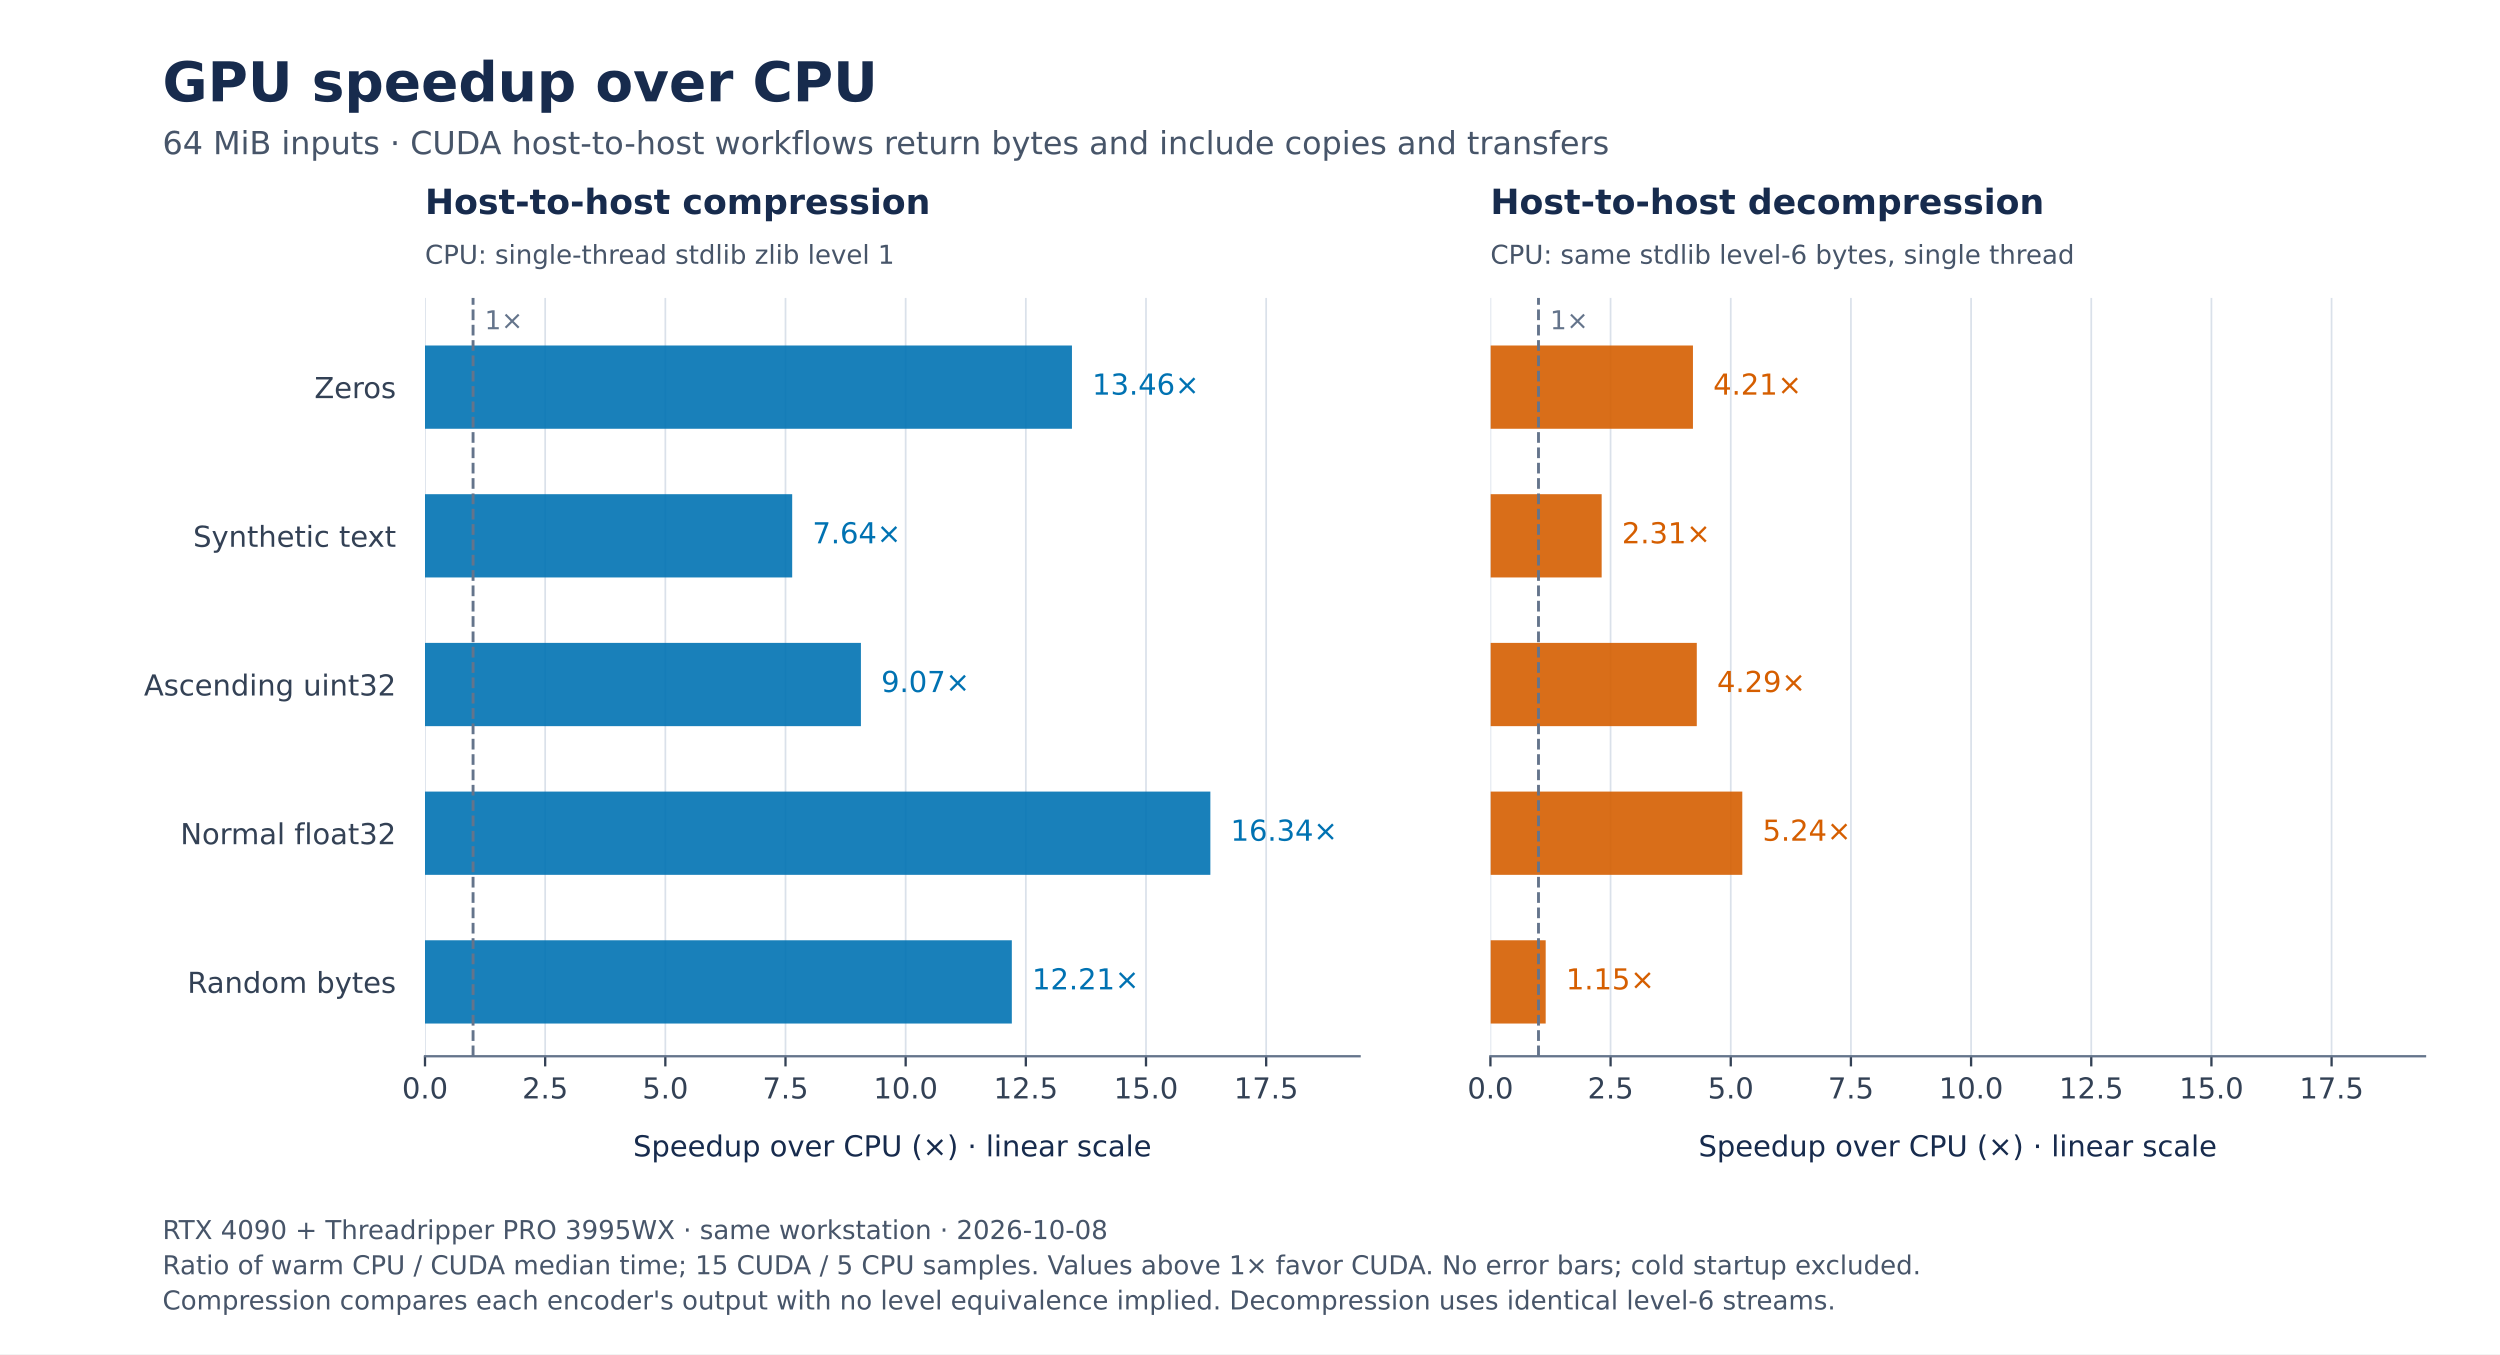
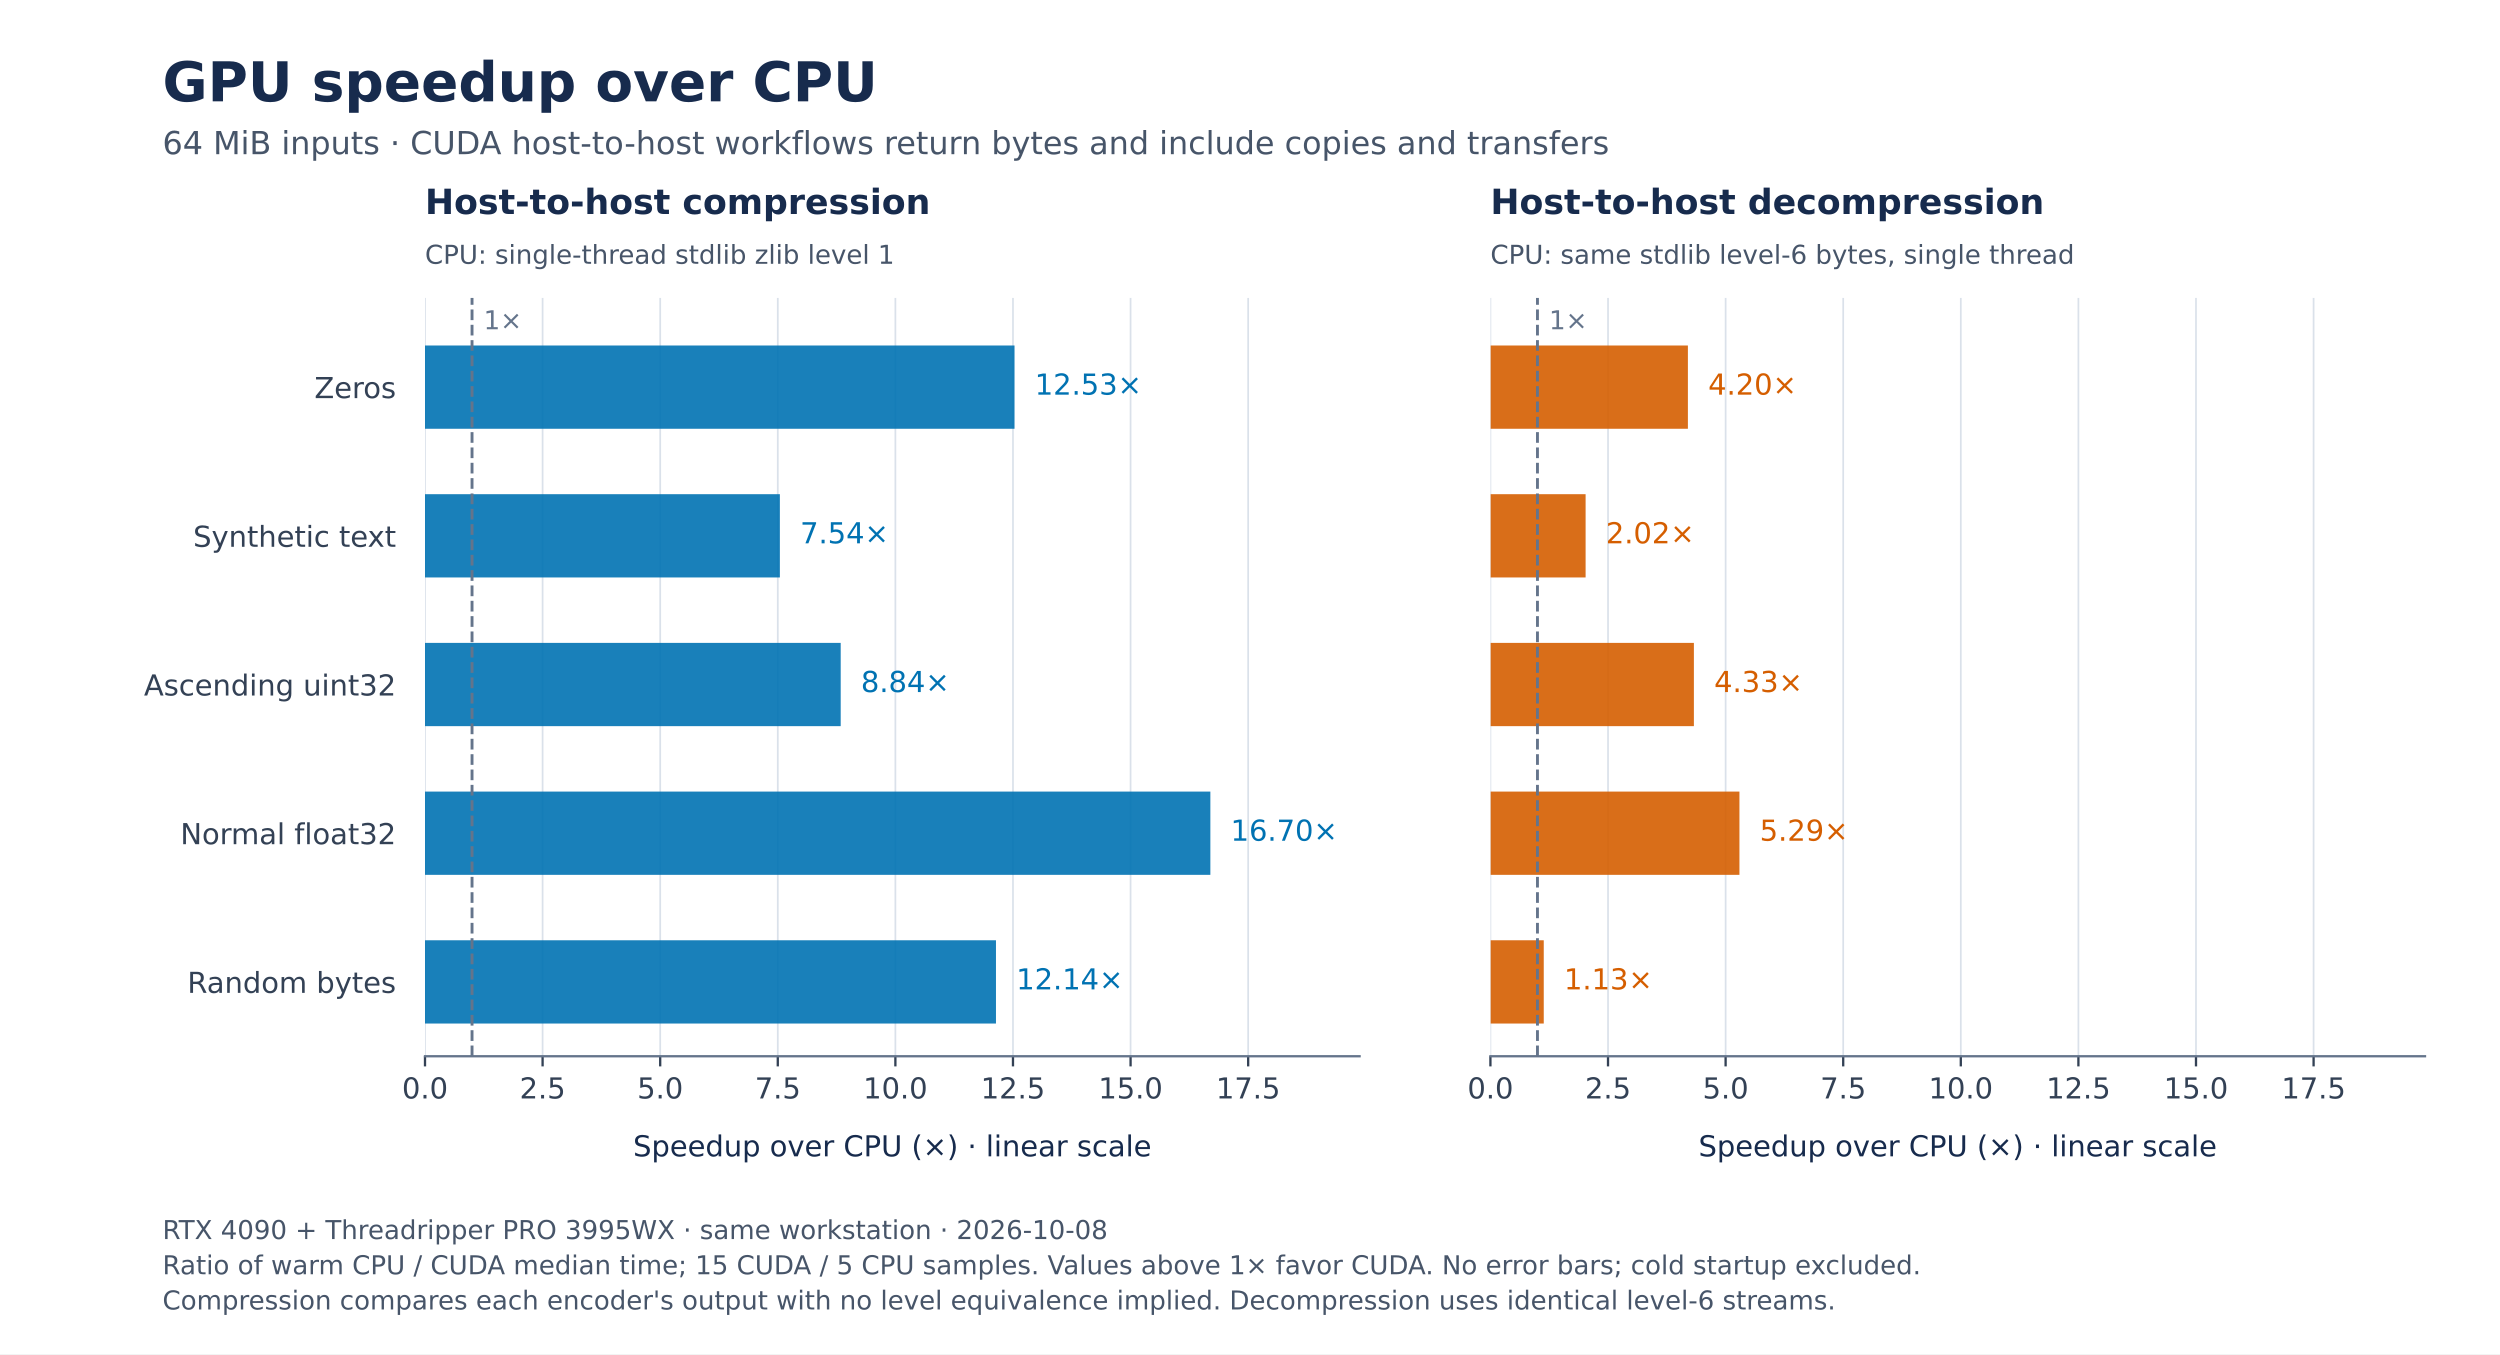
<svg xmlns="http://www.w3.org/2000/svg" xmlns:xlink="http://www.w3.org/1999/xlink" width="864pt" height="468pt" viewBox="0 0 864 468" version="1.1">
  <defs>
    <style type="text/css">*{stroke-linejoin: round; stroke-linecap: butt}</style>
  </defs>
  <g id="figure_1">
    <g id="patch_1">
      <path d="M 0 468 L 864 468 L 864 0 L 0 0 z " style="fill: #ffffff" />
    </g>
    <g id="axes_1">
      <g id="patch_2">
        <path d="M 146.88 365.04 L 469.871 365.04 L 469.871 102.96 L 146.88 102.96 z " style="fill: #ffffff" />
      </g>
      <g id="matplotlib.axis_1">
        <g id="xtick_1">
          <g id="line2d_1">
            <path d="M 146.88 365.04 L 146.88 102.96 " clip-path="url(#p2e2765085f)" style="fill: none; stroke: #cbd5e1; stroke-opacity: 0.7; stroke-width: 0.6; stroke-linecap: square" />
          </g>
          <g id="line2d_2">
            <defs>
              <path id="mdb11cd550d" d="M 0 0 L 0 3.5 " style="stroke: #334155; stroke-width: 0.8" />
            </defs>
            <g>
              <use xlink:href="#mdb11cd550d" x="146.88" y="365.04" style="fill: #334155; stroke: #334155; stroke-width: 0.8" />
            </g>
          </g>
          <g id="text_1">
            <text style="font-size: 10px; font-family: 'DejaVu Sans'; text-anchor: middle; fill: #334155" x="146.88" y="379.638" transform="rotate(-0 146.88 379.6377)">0.0</text>
          </g>
        </g>
        <g id="xtick_2">
          <g id="line2d_3">
-             <path d="M 188.41 365.04 L 188.41 102.96 " clip-path="url(#p2e2765085f)" style="fill: none; stroke: #cbd5e1; stroke-opacity: 0.7; stroke-width: 0.6; stroke-linecap: square" />
+             <path d="M 187.521 365.04 L 187.521 102.96 " clip-path="url(#p2e2765085f)" style="fill: none; stroke: #cbd5e1; stroke-opacity: 0.7; stroke-width: 0.6; stroke-linecap: square" />
          </g>
          <g id="line2d_4">
            <g>
-               <use xlink:href="#mdb11cd550d" x="188.41" y="365.04" style="fill: #334155; stroke: #334155; stroke-width: 0.8" />
+               <use xlink:href="#mdb11cd550d" x="187.521" y="365.04" style="fill: #334155; stroke: #334155; stroke-width: 0.8" />
            </g>
          </g>
          <g id="text_2">
-             <text style="font-size: 10px; font-family: 'DejaVu Sans'; text-anchor: middle; fill: #334155" x="188.41" y="379.638" transform="rotate(-0 188.4095 379.6377)">2.5</text>
+             <text style="font-size: 10px; font-family: 'DejaVu Sans'; text-anchor: middle; fill: #334155" x="187.521" y="379.638" transform="rotate(-0 187.5211 379.6377)">2.5</text>
          </g>
        </g>
        <g id="xtick_3">
          <g id="line2d_5">
-             <path d="M 229.939 365.04 L 229.939 102.96 " clip-path="url(#p2e2765085f)" style="fill: none; stroke: #cbd5e1; stroke-opacity: 0.7; stroke-width: 0.6; stroke-linecap: square" />
+             <path d="M 228.162 365.04 L 228.162 102.96 " clip-path="url(#p2e2765085f)" style="fill: none; stroke: #cbd5e1; stroke-opacity: 0.7; stroke-width: 0.6; stroke-linecap: square" />
          </g>
          <g id="line2d_6">
            <g>
-               <use xlink:href="#mdb11cd550d" x="229.939" y="365.04" style="fill: #334155; stroke: #334155; stroke-width: 0.8" />
+               <use xlink:href="#mdb11cd550d" x="228.162" y="365.04" style="fill: #334155; stroke: #334155; stroke-width: 0.8" />
            </g>
          </g>
          <g id="text_3">
-             <text style="font-size: 10px; font-family: 'DejaVu Sans'; text-anchor: middle; fill: #334155" x="229.939" y="379.638" transform="rotate(-0 229.9391 379.6377)">5.0</text>
+             <text style="font-size: 10px; font-family: 'DejaVu Sans'; text-anchor: middle; fill: #334155" x="228.162" y="379.638" transform="rotate(-0 228.1621 379.6377)">5.0</text>
          </g>
        </g>
        <g id="xtick_4">
          <g id="line2d_7">
-             <path d="M 271.469 365.04 L 271.469 102.96 " clip-path="url(#p2e2765085f)" style="fill: none; stroke: #cbd5e1; stroke-opacity: 0.7; stroke-width: 0.6; stroke-linecap: square" />
+             <path d="M 268.803 365.04 L 268.803 102.96 " clip-path="url(#p2e2765085f)" style="fill: none; stroke: #cbd5e1; stroke-opacity: 0.7; stroke-width: 0.6; stroke-linecap: square" />
          </g>
          <g id="line2d_8">
            <g>
-               <use xlink:href="#mdb11cd550d" x="271.469" y="365.04" style="fill: #334155; stroke: #334155; stroke-width: 0.8" />
+               <use xlink:href="#mdb11cd550d" x="268.803" y="365.04" style="fill: #334155; stroke: #334155; stroke-width: 0.8" />
            </g>
          </g>
          <g id="text_4">
-             <text style="font-size: 10px; font-family: 'DejaVu Sans'; text-anchor: middle; fill: #334155" x="271.469" y="379.638" transform="rotate(-0 271.4686 379.6377)">7.5</text>
+             <text style="font-size: 10px; font-family: 'DejaVu Sans'; text-anchor: middle; fill: #334155" x="268.803" y="379.638" transform="rotate(-0 268.8032 379.6377)">7.5</text>
          </g>
        </g>
        <g id="xtick_5">
          <g id="line2d_9">
-             <path d="M 312.998 365.04 L 312.998 102.96 " clip-path="url(#p2e2765085f)" style="fill: none; stroke: #cbd5e1; stroke-opacity: 0.7; stroke-width: 0.6; stroke-linecap: square" />
+             <path d="M 309.444 365.04 L 309.444 102.96 " clip-path="url(#p2e2765085f)" style="fill: none; stroke: #cbd5e1; stroke-opacity: 0.7; stroke-width: 0.6; stroke-linecap: square" />
          </g>
          <g id="line2d_10">
            <g>
-               <use xlink:href="#mdb11cd550d" x="312.998" y="365.04" style="fill: #334155; stroke: #334155; stroke-width: 0.8" />
+               <use xlink:href="#mdb11cd550d" x="309.444" y="365.04" style="fill: #334155; stroke: #334155; stroke-width: 0.8" />
            </g>
          </g>
          <g id="text_5">
-             <text style="font-size: 10px; font-family: 'DejaVu Sans'; text-anchor: middle; fill: #334155" x="312.998" y="379.638" transform="rotate(-0 312.9981 379.6377)">10.0</text>
+             <text style="font-size: 10px; font-family: 'DejaVu Sans'; text-anchor: middle; fill: #334155" x="309.444" y="379.638" transform="rotate(-0 309.4442 379.6377)">10.0</text>
          </g>
        </g>
        <g id="xtick_6">
          <g id="line2d_11">
-             <path d="M 354.528 365.04 L 354.528 102.96 " clip-path="url(#p2e2765085f)" style="fill: none; stroke: #cbd5e1; stroke-opacity: 0.7; stroke-width: 0.6; stroke-linecap: square" />
+             <path d="M 350.085 365.04 L 350.085 102.96 " clip-path="url(#p2e2765085f)" style="fill: none; stroke: #cbd5e1; stroke-opacity: 0.7; stroke-width: 0.6; stroke-linecap: square" />
          </g>
          <g id="line2d_12">
            <g>
-               <use xlink:href="#mdb11cd550d" x="354.528" y="365.04" style="fill: #334155; stroke: #334155; stroke-width: 0.8" />
+               <use xlink:href="#mdb11cd550d" x="350.085" y="365.04" style="fill: #334155; stroke: #334155; stroke-width: 0.8" />
            </g>
          </g>
          <g id="text_6">
-             <text style="font-size: 10px; font-family: 'DejaVu Sans'; text-anchor: middle; fill: #334155" x="354.528" y="379.638" transform="rotate(-0 354.5277 379.6377)">12.5</text>
+             <text style="font-size: 10px; font-family: 'DejaVu Sans'; text-anchor: middle; fill: #334155" x="350.085" y="379.638" transform="rotate(-0 350.0853 379.6377)">12.5</text>
          </g>
        </g>
        <g id="xtick_7">
          <g id="line2d_13">
-             <path d="M 396.057 365.04 L 396.057 102.96 " clip-path="url(#p2e2765085f)" style="fill: none; stroke: #cbd5e1; stroke-opacity: 0.7; stroke-width: 0.6; stroke-linecap: square" />
+             <path d="M 390.726 365.04 L 390.726 102.96 " clip-path="url(#p2e2765085f)" style="fill: none; stroke: #cbd5e1; stroke-opacity: 0.7; stroke-width: 0.6; stroke-linecap: square" />
          </g>
          <g id="line2d_14">
            <g>
-               <use xlink:href="#mdb11cd550d" x="396.057" y="365.04" style="fill: #334155; stroke: #334155; stroke-width: 0.8" />
+               <use xlink:href="#mdb11cd550d" x="390.726" y="365.04" style="fill: #334155; stroke: #334155; stroke-width: 0.8" />
            </g>
          </g>
          <g id="text_7">
-             <text style="font-size: 10px; font-family: 'DejaVu Sans'; text-anchor: middle; fill: #334155" x="396.057" y="379.638" transform="rotate(-0 396.0572 379.6377)">15.0</text>
+             <text style="font-size: 10px; font-family: 'DejaVu Sans'; text-anchor: middle; fill: #334155" x="390.726" y="379.638" transform="rotate(-0 390.7263 379.6377)">15.0</text>
          </g>
        </g>
        <g id="xtick_8">
          <g id="line2d_15">
-             <path d="M 437.587 365.04 L 437.587 102.96 " clip-path="url(#p2e2765085f)" style="fill: none; stroke: #cbd5e1; stroke-opacity: 0.7; stroke-width: 0.6; stroke-linecap: square" />
+             <path d="M 431.367 365.04 L 431.367 102.96 " clip-path="url(#p2e2765085f)" style="fill: none; stroke: #cbd5e1; stroke-opacity: 0.7; stroke-width: 0.6; stroke-linecap: square" />
          </g>
          <g id="line2d_16">
            <g>
-               <use xlink:href="#mdb11cd550d" x="437.587" y="365.04" style="fill: #334155; stroke: #334155; stroke-width: 0.8" />
+               <use xlink:href="#mdb11cd550d" x="431.367" y="365.04" style="fill: #334155; stroke: #334155; stroke-width: 0.8" />
            </g>
          </g>
          <g id="text_8">
-             <text style="font-size: 10px; font-family: 'DejaVu Sans'; text-anchor: middle; fill: #334155" x="437.587" y="379.638" transform="rotate(-0 437.5868 379.6377)">17.5</text>
+             <text style="font-size: 10px; font-family: 'DejaVu Sans'; text-anchor: middle; fill: #334155" x="431.367" y="379.638" transform="rotate(-0 431.3674 379.6377)">17.5</text>
          </g>
        </g>
        <g id="text_9">
          <text style="font-size: 10px; font-family: 'DejaVu Sans'; text-anchor: middle; fill: #172b4d" x="308.375" y="399.638" transform="rotate(-0 308.3753 399.6384)">Speedup over CPU (×) · linear scale</text>
        </g>
      </g>
      <g id="matplotlib.axis_2">
        <g id="ytick_1">
          <g id="line2d_17" />
          <g id="text_10">
            <text style="font-size: 10px; font-family: 'DejaVu Sans'; text-anchor: end; fill: #334155" x="136.88" y="137.592" transform="rotate(-0 136.88 137.5918)">Zeros</text>
          </g>
        </g>
        <g id="ytick_2">
          <g id="line2d_18" />
          <g id="text_11">
            <text style="font-size: 10px; font-family: 'DejaVu Sans'; text-anchor: end; fill: #334155" x="136.88" y="188.98" transform="rotate(-0 136.88 188.9804)">Synthetic text</text>
          </g>
        </g>
        <g id="ytick_3">
          <g id="line2d_19" />
          <g id="text_12">
            <text style="font-size: 10px; font-family: 'DejaVu Sans'; text-anchor: end; fill: #334155" x="136.88" y="240.369" transform="rotate(-0 136.88 240.3686)">Ascending uint32</text>
          </g>
        </g>
        <g id="ytick_4">
          <g id="line2d_20" />
          <g id="text_13">
            <text style="font-size: 10px; font-family: 'DejaVu Sans'; text-anchor: end; fill: #334155" x="136.88" y="291.757" transform="rotate(-0 136.88 291.7569)">Normal float32</text>
          </g>
        </g>
        <g id="ytick_5">
          <g id="line2d_21" />
          <g id="text_14">
            <text style="font-size: 10px; font-family: 'DejaVu Sans'; text-anchor: end; fill: #334155" x="136.88" y="343.145" transform="rotate(-0 136.88 343.1451)">Random bytes</text>
          </g>
        </g>
      </g>
      <g id="patch_3">
        <path d="M 146.88 365.04 L 469.871 365.04 " style="fill: none; stroke: #64748b; stroke-width: 0.8; stroke-linejoin: miter; stroke-linecap: square" />
      </g>
      <g id="text_15">
        <text style="font-size: 9px; font-family: 'DejaVu Sans'; text-anchor: start; fill: #475569" x="146.88" y="91.166" transform="rotate(-0 146.88 91.1664)">CPU: single-thread stdlib zlib level 1</text>
      </g>
      <g id="patch_4">
-         <path d="M 146.88 119.404 L 370.467 119.404 L 370.467 148.182 L 146.88 148.182 z " clip-path="url(#p2e2765085f)" style="fill: #0072b2; opacity: 0.9" />
+         <path d="M 146.88 119.404 L 350.62 119.404 L 350.62 148.182 L 146.88 148.182 z " clip-path="url(#p2e2765085f)" style="fill: #0072b2; opacity: 0.9" />
      </g>
      <g id="patch_5">
-         <path d="M 146.88 170.792 L 273.781 170.792 L 273.781 199.57 L 146.88 199.57 z " clip-path="url(#p2e2765085f)" style="fill: #0072b2; opacity: 0.9" />
+         <path d="M 146.88 170.792 L 269.523 170.792 L 269.523 199.57 L 146.88 199.57 z " clip-path="url(#p2e2765085f)" style="fill: #0072b2; opacity: 0.9" />
      </g>
      <g id="patch_6">
-         <path d="M 146.88 222.181 L 297.533 222.181 L 297.533 250.958 L 146.88 250.958 z " clip-path="url(#p2e2765085f)" style="fill: #0072b2; opacity: 0.9" />
+         <path d="M 146.88 222.181 L 290.543 222.181 L 290.543 250.958 L 146.88 250.958 z " clip-path="url(#p2e2765085f)" style="fill: #0072b2; opacity: 0.9" />
      </g>
      <g id="patch_7">
        <path d="M 146.88 273.569 L 418.301 273.569 L 418.301 302.346 L 146.88 302.346 z " clip-path="url(#p2e2765085f)" style="fill: #0072b2; opacity: 0.9" />
      </g>
      <g id="patch_8">
-         <path d="M 146.88 324.957 L 349.688 324.957 L 349.688 353.735 L 146.88 353.735 z " clip-path="url(#p2e2765085f)" style="fill: #0072b2; opacity: 0.9" />
+         <path d="M 146.88 324.957 L 344.207 324.957 L 344.207 353.735 L 146.88 353.735 z " clip-path="url(#p2e2765085f)" style="fill: #0072b2; opacity: 0.9" />
      </g>
      <g id="text_16">
-         <text style="font-size: 9px; font-family: 'DejaVu Sans'; text-anchor: start; fill: #64748b" x="167.492" y="113.798" transform="rotate(-0 167.4918 113.7979)">1×</text>
+         <text style="font-size: 9px; font-family: 'DejaVu Sans'; text-anchor: start; fill: #64748b" x="167.136" y="113.798" transform="rotate(-0 167.1364 113.7979)">1×</text>
      </g>
      <g id="text_17">
-         <text style="font-size: 10px; font-family: 'DejaVu Sans'; text-anchor: start; fill: #0072b2" x="377.467" y="136.391" transform="rotate(-0 377.4665 136.3906)">13.46×</text>
+         <text style="font-size: 10px; font-family: 'DejaVu Sans'; text-anchor: start; fill: #0072b2" x="357.62" y="136.391" transform="rotate(-0 357.6201 136.3906)">12.53×</text>
      </g>
      <g id="text_18">
-         <text style="font-size: 10px; font-family: 'DejaVu Sans'; text-anchor: start; fill: #0072b2" x="280.781" y="187.779" transform="rotate(-0 280.7812 187.7788)">7.64×</text>
+         <text style="font-size: 10px; font-family: 'DejaVu Sans'; text-anchor: start; fill: #0072b2" x="276.523" y="187.779" transform="rotate(-0 276.5234 187.7788)">7.54×</text>
      </g>
      <g id="text_19">
-         <text style="font-size: 10px; font-family: 'DejaVu Sans'; text-anchor: start; fill: #0072b2" x="304.533" y="239.167" transform="rotate(-0 304.5326 239.1671)">9.07×</text>
+         <text style="font-size: 10px; font-family: 'DejaVu Sans'; text-anchor: start; fill: #0072b2" x="297.543" y="239.167" transform="rotate(-0 297.5426 239.1671)">8.84×</text>
      </g>
      <g id="text_20">
-         <text style="font-size: 10px; font-family: 'DejaVu Sans'; text-anchor: start; fill: #0072b2" x="425.301" y="290.555" transform="rotate(-0 425.3007 290.5553)">16.34×</text>
+         <text style="font-size: 10px; font-family: 'DejaVu Sans'; text-anchor: start; fill: #0072b2" x="425.301" y="290.555" transform="rotate(-0 425.3007 290.5553)">16.70×</text>
      </g>
      <g id="text_21">
-         <text style="font-size: 10px; font-family: 'DejaVu Sans'; text-anchor: start; fill: #0072b2" x="356.688" y="341.944" transform="rotate(-0 356.6877 341.9435)">12.21×</text>
+         <text style="font-size: 10px; font-family: 'DejaVu Sans'; text-anchor: start; fill: #0072b2" x="351.207" y="341.944" transform="rotate(-0 351.2069 341.9435)">12.14×</text>
      </g>
      <g id="text_22">
        <text style="font-weight: 700; font-size: 12px; font-family: 'DejaVu Sans'; text-anchor: start; fill: #172b4d" x="146.88" y="73.96" transform="rotate(-0 146.88 73.96)">Host-to-host compression</text>
      </g>
      <g id="line2d_22">
-         <path d="M 163.492 365.04 L 163.492 102.96 " clip-path="url(#p2e2765085f)" style="fill: none; stroke-dasharray: 3.7,1.6; stroke-dashoffset: 0; stroke: #64748b" />
+         <path d="M 163.136 365.04 L 163.136 102.96 " clip-path="url(#p2e2765085f)" style="fill: none; stroke-dasharray: 3.7,1.6; stroke-dashoffset: 0; stroke: #64748b" />
      </g>
    </g>
    <g id="axes_2">
      <g id="patch_9">
        <path d="M 515.089 365.04 L 838.08 365.04 L 838.08 102.96 L 515.089 102.96 z " style="fill: #ffffff" />
      </g>
      <g id="matplotlib.axis_3">
        <g id="xtick_9">
          <g id="line2d_23">
            <path d="M 515.089 365.04 L 515.089 102.96 " clip-path="url(#p1212533835)" style="fill: none; stroke: #cbd5e1; stroke-opacity: 0.7; stroke-width: 0.6; stroke-linecap: square" />
          </g>
          <g id="line2d_24">
            <g>
              <use xlink:href="#mdb11cd550d" x="515.089" y="365.04" style="fill: #334155; stroke: #334155; stroke-width: 0.8" />
            </g>
          </g>
          <g id="text_23">
            <text style="font-size: 10px; font-family: 'DejaVu Sans'; text-anchor: middle; fill: #334155" x="515.089" y="379.638" transform="rotate(-0 515.0893 379.6377)">0.0</text>
          </g>
        </g>
        <g id="xtick_10">
          <g id="line2d_25">
-             <path d="M 556.619 365.04 L 556.619 102.96 " clip-path="url(#p1212533835)" style="fill: none; stroke: #cbd5e1; stroke-opacity: 0.7; stroke-width: 0.6; stroke-linecap: square" />
+             <path d="M 555.73 365.04 L 555.73 102.96 " clip-path="url(#p1212533835)" style="fill: none; stroke: #cbd5e1; stroke-opacity: 0.7; stroke-width: 0.6; stroke-linecap: square" />
          </g>
          <g id="line2d_26">
            <g>
-               <use xlink:href="#mdb11cd550d" x="556.619" y="365.04" style="fill: #334155; stroke: #334155; stroke-width: 0.8" />
+               <use xlink:href="#mdb11cd550d" x="555.73" y="365.04" style="fill: #334155; stroke: #334155; stroke-width: 0.8" />
            </g>
          </g>
          <g id="text_24">
-             <text style="font-size: 10px; font-family: 'DejaVu Sans'; text-anchor: middle; fill: #334155" x="556.619" y="379.638" transform="rotate(-0 556.6189 379.6377)">2.5</text>
+             <text style="font-size: 10px; font-family: 'DejaVu Sans'; text-anchor: middle; fill: #334155" x="555.73" y="379.638" transform="rotate(-0 555.7304 379.6377)">2.5</text>
          </g>
        </g>
        <g id="xtick_11">
          <g id="line2d_27">
-             <path d="M 598.148 365.04 L 598.148 102.96 " clip-path="url(#p1212533835)" style="fill: none; stroke: #cbd5e1; stroke-opacity: 0.7; stroke-width: 0.6; stroke-linecap: square" />
+             <path d="M 596.371 365.04 L 596.371 102.96 " clip-path="url(#p1212533835)" style="fill: none; stroke: #cbd5e1; stroke-opacity: 0.7; stroke-width: 0.6; stroke-linecap: square" />
          </g>
          <g id="line2d_28">
            <g>
-               <use xlink:href="#mdb11cd550d" x="598.148" y="365.04" style="fill: #334155; stroke: #334155; stroke-width: 0.8" />
+               <use xlink:href="#mdb11cd550d" x="596.371" y="365.04" style="fill: #334155; stroke: #334155; stroke-width: 0.8" />
            </g>
          </g>
          <g id="text_25">
-             <text style="font-size: 10px; font-family: 'DejaVu Sans'; text-anchor: middle; fill: #334155" x="598.148" y="379.638" transform="rotate(-0 598.1484 379.6377)">5.0</text>
+             <text style="font-size: 10px; font-family: 'DejaVu Sans'; text-anchor: middle; fill: #334155" x="596.371" y="379.638" transform="rotate(-0 596.3715 379.6377)">5.0</text>
          </g>
        </g>
        <g id="xtick_12">
          <g id="line2d_29">
-             <path d="M 639.678 365.04 L 639.678 102.96 " clip-path="url(#p1212533835)" style="fill: none; stroke: #cbd5e1; stroke-opacity: 0.7; stroke-width: 0.6; stroke-linecap: square" />
+             <path d="M 637.013 365.04 L 637.013 102.96 " clip-path="url(#p1212533835)" style="fill: none; stroke: #cbd5e1; stroke-opacity: 0.7; stroke-width: 0.6; stroke-linecap: square" />
          </g>
          <g id="line2d_30">
            <g>
-               <use xlink:href="#mdb11cd550d" x="639.678" y="365.04" style="fill: #334155; stroke: #334155; stroke-width: 0.8" />
+               <use xlink:href="#mdb11cd550d" x="637.013" y="365.04" style="fill: #334155; stroke: #334155; stroke-width: 0.8" />
            </g>
          </g>
          <g id="text_26">
-             <text style="font-size: 10px; font-family: 'DejaVu Sans'; text-anchor: middle; fill: #334155" x="639.678" y="379.638" transform="rotate(-0 639.678 379.6377)">7.5</text>
+             <text style="font-size: 10px; font-family: 'DejaVu Sans'; text-anchor: middle; fill: #334155" x="637.013" y="379.638" transform="rotate(-0 637.0125 379.6377)">7.5</text>
          </g>
        </g>
        <g id="xtick_13">
          <g id="line2d_31">
-             <path d="M 681.207 365.04 L 681.207 102.96 " clip-path="url(#p1212533835)" style="fill: none; stroke: #cbd5e1; stroke-opacity: 0.7; stroke-width: 0.6; stroke-linecap: square" />
+             <path d="M 677.654 365.04 L 677.654 102.96 " clip-path="url(#p1212533835)" style="fill: none; stroke: #cbd5e1; stroke-opacity: 0.7; stroke-width: 0.6; stroke-linecap: square" />
          </g>
          <g id="line2d_32">
            <g>
-               <use xlink:href="#mdb11cd550d" x="681.207" y="365.04" style="fill: #334155; stroke: #334155; stroke-width: 0.8" />
+               <use xlink:href="#mdb11cd550d" x="677.654" y="365.04" style="fill: #334155; stroke: #334155; stroke-width: 0.8" />
            </g>
          </g>
          <g id="text_27">
-             <text style="font-size: 10px; font-family: 'DejaVu Sans'; text-anchor: middle; fill: #334155" x="681.207" y="379.638" transform="rotate(-0 681.2075 379.6377)">10.0</text>
+             <text style="font-size: 10px; font-family: 'DejaVu Sans'; text-anchor: middle; fill: #334155" x="677.654" y="379.638" transform="rotate(-0 677.6536 379.6377)">10.0</text>
          </g>
        </g>
        <g id="xtick_14">
          <g id="line2d_33">
-             <path d="M 722.737 365.04 L 722.737 102.96 " clip-path="url(#p1212533835)" style="fill: none; stroke: #cbd5e1; stroke-opacity: 0.7; stroke-width: 0.6; stroke-linecap: square" />
+             <path d="M 718.295 365.04 L 718.295 102.96 " clip-path="url(#p1212533835)" style="fill: none; stroke: #cbd5e1; stroke-opacity: 0.7; stroke-width: 0.6; stroke-linecap: square" />
          </g>
          <g id="line2d_34">
            <g>
-               <use xlink:href="#mdb11cd550d" x="722.737" y="365.04" style="fill: #334155; stroke: #334155; stroke-width: 0.8" />
+               <use xlink:href="#mdb11cd550d" x="718.295" y="365.04" style="fill: #334155; stroke: #334155; stroke-width: 0.8" />
            </g>
          </g>
          <g id="text_28">
-             <text style="font-size: 10px; font-family: 'DejaVu Sans'; text-anchor: middle; fill: #334155" x="722.737" y="379.638" transform="rotate(-0 722.737 379.6377)">12.5</text>
+             <text style="font-size: 10px; font-family: 'DejaVu Sans'; text-anchor: middle; fill: #334155" x="718.295" y="379.638" transform="rotate(-0 718.2946 379.6377)">12.5</text>
          </g>
        </g>
        <g id="xtick_15">
          <g id="line2d_35">
-             <path d="M 764.267 365.04 L 764.267 102.96 " clip-path="url(#p1212533835)" style="fill: none; stroke: #cbd5e1; stroke-opacity: 0.7; stroke-width: 0.6; stroke-linecap: square" />
+             <path d="M 758.936 365.04 L 758.936 102.96 " clip-path="url(#p1212533835)" style="fill: none; stroke: #cbd5e1; stroke-opacity: 0.7; stroke-width: 0.6; stroke-linecap: square" />
          </g>
          <g id="line2d_36">
            <g>
-               <use xlink:href="#mdb11cd550d" x="764.267" y="365.04" style="fill: #334155; stroke: #334155; stroke-width: 0.8" />
+               <use xlink:href="#mdb11cd550d" x="758.936" y="365.04" style="fill: #334155; stroke: #334155; stroke-width: 0.8" />
            </g>
          </g>
          <g id="text_29">
-             <text style="font-size: 10px; font-family: 'DejaVu Sans'; text-anchor: middle; fill: #334155" x="764.267" y="379.638" transform="rotate(-0 764.2666 379.6377)">15.0</text>
+             <text style="font-size: 10px; font-family: 'DejaVu Sans'; text-anchor: middle; fill: #334155" x="758.936" y="379.638" transform="rotate(-0 758.9357 379.6377)">15.0</text>
          </g>
        </g>
        <g id="xtick_16">
          <g id="line2d_37">
-             <path d="M 805.796 365.04 L 805.796 102.96 " clip-path="url(#p1212533835)" style="fill: none; stroke: #cbd5e1; stroke-opacity: 0.7; stroke-width: 0.6; stroke-linecap: square" />
+             <path d="M 799.577 365.04 L 799.577 102.96 " clip-path="url(#p1212533835)" style="fill: none; stroke: #cbd5e1; stroke-opacity: 0.7; stroke-width: 0.6; stroke-linecap: square" />
          </g>
          <g id="line2d_38">
            <g>
-               <use xlink:href="#mdb11cd550d" x="805.796" y="365.04" style="fill: #334155; stroke: #334155; stroke-width: 0.8" />
+               <use xlink:href="#mdb11cd550d" x="799.577" y="365.04" style="fill: #334155; stroke: #334155; stroke-width: 0.8" />
            </g>
          </g>
          <g id="text_30">
-             <text style="font-size: 10px; font-family: 'DejaVu Sans'; text-anchor: middle; fill: #334155" x="805.796" y="379.638" transform="rotate(-0 805.7961 379.6377)">17.5</text>
+             <text style="font-size: 10px; font-family: 'DejaVu Sans'; text-anchor: middle; fill: #334155" x="799.577" y="379.638" transform="rotate(-0 799.5767 379.6377)">17.5</text>
          </g>
        </g>
        <g id="text_31">
          <text style="font-size: 10px; font-family: 'DejaVu Sans'; text-anchor: middle; fill: #172b4d" x="676.585" y="399.638" transform="rotate(-0 676.5847 399.6384)">Speedup over CPU (×) · linear scale</text>
        </g>
      </g>
      <g id="matplotlib.axis_4">
        <g id="ytick_6">
          <g id="line2d_39" />
        </g>
        <g id="ytick_7">
          <g id="line2d_40" />
        </g>
        <g id="ytick_8">
          <g id="line2d_41" />
        </g>
        <g id="ytick_9">
          <g id="line2d_42" />
        </g>
        <g id="ytick_10">
          <g id="line2d_43" />
        </g>
      </g>
      <g id="patch_10">
        <path d="M 515.089 365.04 L 838.08 365.04 " style="fill: none; stroke: #64748b; stroke-width: 0.8; stroke-linejoin: miter; stroke-linecap: square" />
      </g>
      <g id="text_32">
        <text style="font-size: 9px; font-family: 'DejaVu Sans'; text-anchor: start; fill: #475569" x="515.089" y="91.166" transform="rotate(-0 515.0893 91.1664)">CPU: same stdlib level-6 bytes, single thread</text>
      </g>
      <g id="patch_11">
-         <path d="M 515.089 119.404 L 585.084 119.404 L 585.084 148.182 L 515.089 148.182 z " clip-path="url(#p1212533835)" style="fill: #d55e00; opacity: 0.9" />
+         <path d="M 515.089 119.404 L 583.338 119.404 L 583.338 148.182 L 515.089 148.182 z " clip-path="url(#p1212533835)" style="fill: #d55e00; opacity: 0.9" />
      </g>
      <g id="patch_12">
-         <path d="M 515.089 170.792 L 553.533 170.792 L 553.533 199.57 L 515.089 199.57 z " clip-path="url(#p1212533835)" style="fill: #d55e00; opacity: 0.9" />
+         <path d="M 515.089 170.792 L 547.984 170.792 L 547.984 199.57 L 515.089 199.57 z " clip-path="url(#p1212533835)" style="fill: #d55e00; opacity: 0.9" />
      </g>
      <g id="patch_13">
-         <path d="M 515.089 222.181 L 586.41 222.181 L 586.41 250.958 L 515.089 250.958 z " clip-path="url(#p1212533835)" style="fill: #d55e00; opacity: 0.9" />
+         <path d="M 515.089 222.181 L 585.407 222.181 L 585.407 250.958 L 515.089 250.958 z " clip-path="url(#p1212533835)" style="fill: #d55e00; opacity: 0.9" />
      </g>
      <g id="patch_14">
-         <path d="M 515.089 273.569 L 602.137 273.569 L 602.137 302.346 L 515.089 302.346 z " clip-path="url(#p1212533835)" style="fill: #d55e00; opacity: 0.9" />
+         <path d="M 515.089 273.569 L 601.151 273.569 L 601.151 302.346 L 515.089 302.346 z " clip-path="url(#p1212533835)" style="fill: #d55e00; opacity: 0.9" />
      </g>
      <g id="patch_15">
-         <path d="M 515.089 324.957 L 534.189 324.957 L 534.189 353.735 L 515.089 353.735 z " clip-path="url(#p1212533835)" style="fill: #d55e00; opacity: 0.9" />
+         <path d="M 515.089 324.957 L 533.52 324.957 L 533.52 353.735 L 515.089 353.735 z " clip-path="url(#p1212533835)" style="fill: #d55e00; opacity: 0.9" />
      </g>
      <g id="text_33">
-         <text style="font-size: 9px; font-family: 'DejaVu Sans'; text-anchor: start; fill: #64748b" x="535.701" y="113.798" transform="rotate(-0 535.7012 113.7979)">1×</text>
+         <text style="font-size: 9px; font-family: 'DejaVu Sans'; text-anchor: start; fill: #64748b" x="535.346" y="113.798" transform="rotate(-0 535.3458 113.7979)">1×</text>
      </g>
      <g id="text_34">
-         <text style="font-size: 10px; font-family: 'DejaVu Sans'; text-anchor: start; fill: #d55e00" x="592.084" y="136.391" transform="rotate(-0 592.0844 136.3906)">4.21×</text>
+         <text style="font-size: 10px; font-family: 'DejaVu Sans'; text-anchor: start; fill: #d55e00" x="590.338" y="136.391" transform="rotate(-0 590.3376 136.3906)">4.20×</text>
      </g>
      <g id="text_35">
-         <text style="font-size: 10px; font-family: 'DejaVu Sans'; text-anchor: start; fill: #d55e00" x="560.533" y="187.779" transform="rotate(-0 560.5329 187.7788)">2.31×</text>
+         <text style="font-size: 10px; font-family: 'DejaVu Sans'; text-anchor: start; fill: #d55e00" x="554.984" y="187.779" transform="rotate(-0 554.9844 187.7788)">2.02×</text>
      </g>
      <g id="text_36">
-         <text style="font-size: 10px; font-family: 'DejaVu Sans'; text-anchor: start; fill: #d55e00" x="593.41" y="239.167" transform="rotate(-0 593.4098 239.1671)">4.29×</text>
+         <text style="font-size: 10px; font-family: 'DejaVu Sans'; text-anchor: start; fill: #d55e00" x="592.407" y="239.167" transform="rotate(-0 592.4073 239.1671)">4.33×</text>
      </g>
      <g id="text_37">
-         <text style="font-size: 10px; font-family: 'DejaVu Sans'; text-anchor: start; fill: #d55e00" x="609.137" y="290.555" transform="rotate(-0 609.1375 290.5553)">5.24×</text>
+         <text style="font-size: 10px; font-family: 'DejaVu Sans'; text-anchor: start; fill: #d55e00" x="608.151" y="290.555" transform="rotate(-0 608.151 290.5553)">5.29×</text>
      </g>
      <g id="text_38">
-         <text style="font-size: 10px; font-family: 'DejaVu Sans'; text-anchor: start; fill: #d55e00" x="541.189" y="341.944" transform="rotate(-0 541.1891 341.9435)">1.15×</text>
+         <text style="font-size: 10px; font-family: 'DejaVu Sans'; text-anchor: start; fill: #d55e00" x="540.52" y="341.944" transform="rotate(-0 540.5197 341.9435)">1.13×</text>
      </g>
      <g id="text_39">
        <text style="font-weight: 700; font-size: 12px; font-family: 'DejaVu Sans'; text-anchor: start; fill: #172b4d" x="515.089" y="73.96" transform="rotate(-0 515.0893 73.96)">Host-to-host decompression</text>
      </g>
      <g id="line2d_44">
-         <path d="M 531.701 365.04 L 531.701 102.96 " clip-path="url(#p1212533835)" style="fill: none; stroke-dasharray: 3.7,1.6; stroke-dashoffset: 0; stroke: #64748b" />
+         <path d="M 531.346 365.04 L 531.346 102.96 " clip-path="url(#p1212533835)" style="fill: none; stroke-dasharray: 3.7,1.6; stroke-dashoffset: 0; stroke: #64748b" />
      </g>
    </g>
    <g id="text_40">
      <text style="font-weight: 700; font-size: 19px; font-family: 'DejaVu Sans'; text-anchor: start; fill: #172b4d" x="56.16" y="35.029" transform="rotate(-0 56.16 35.02903)">GPU speedup over CPU</text>
    </g>
    <g id="text_41">
      <text style="font-size: 11px; font-family: 'DejaVu Sans'; text-anchor: start; fill: #475569" x="56.16" y="53.286" transform="rotate(-0 56.16 53.28628)">64 MiB inputs · CUDA host-to-host workflows return bytes and include copies and transfers</text>
    </g>
    <g id="text_42">
      <text style="font-size: 9px; font-family: 'DejaVu Sans'; text-anchor: start; fill: #475569" x="56.16" y="428.22" transform="rotate(-0 56.16 428.22)">RTX 4090 + Threadripper PRO 3995WX · same workstation · 2026-10-08</text>
    </g>
    <g id="text_43">
      <text style="font-size: 9px; font-family: 'DejaVu Sans'; text-anchor: start; fill: #475569" x="56.16" y="440.388" transform="rotate(-0 56.16 440.388)">Ratio of warm CPU / CUDA median time; 15 CUDA / 5 CPU samples. Values above 1× favor CUDA. No error bars; cold startup excluded.</text>
    </g>
    <g id="text_44">
      <text style="font-size: 9px; font-family: 'DejaVu Sans'; text-anchor: start; fill: #475569" x="56.16" y="452.556" transform="rotate(-0 56.16 452.556)">Compression compares each encoder's output with no level equivalence implied. Decompression uses identical level-6 streams.</text>
    </g>
  </g>
  <defs>
    <clipPath id="p2e2765085f">
      <rect x="146.88" y="102.96" width="322.991" height="262.08" />
    </clipPath>
    <clipPath id="p1212533835">
      <rect x="515.089" y="102.96" width="322.991" height="262.08" />
    </clipPath>
  </defs>
</svg>
